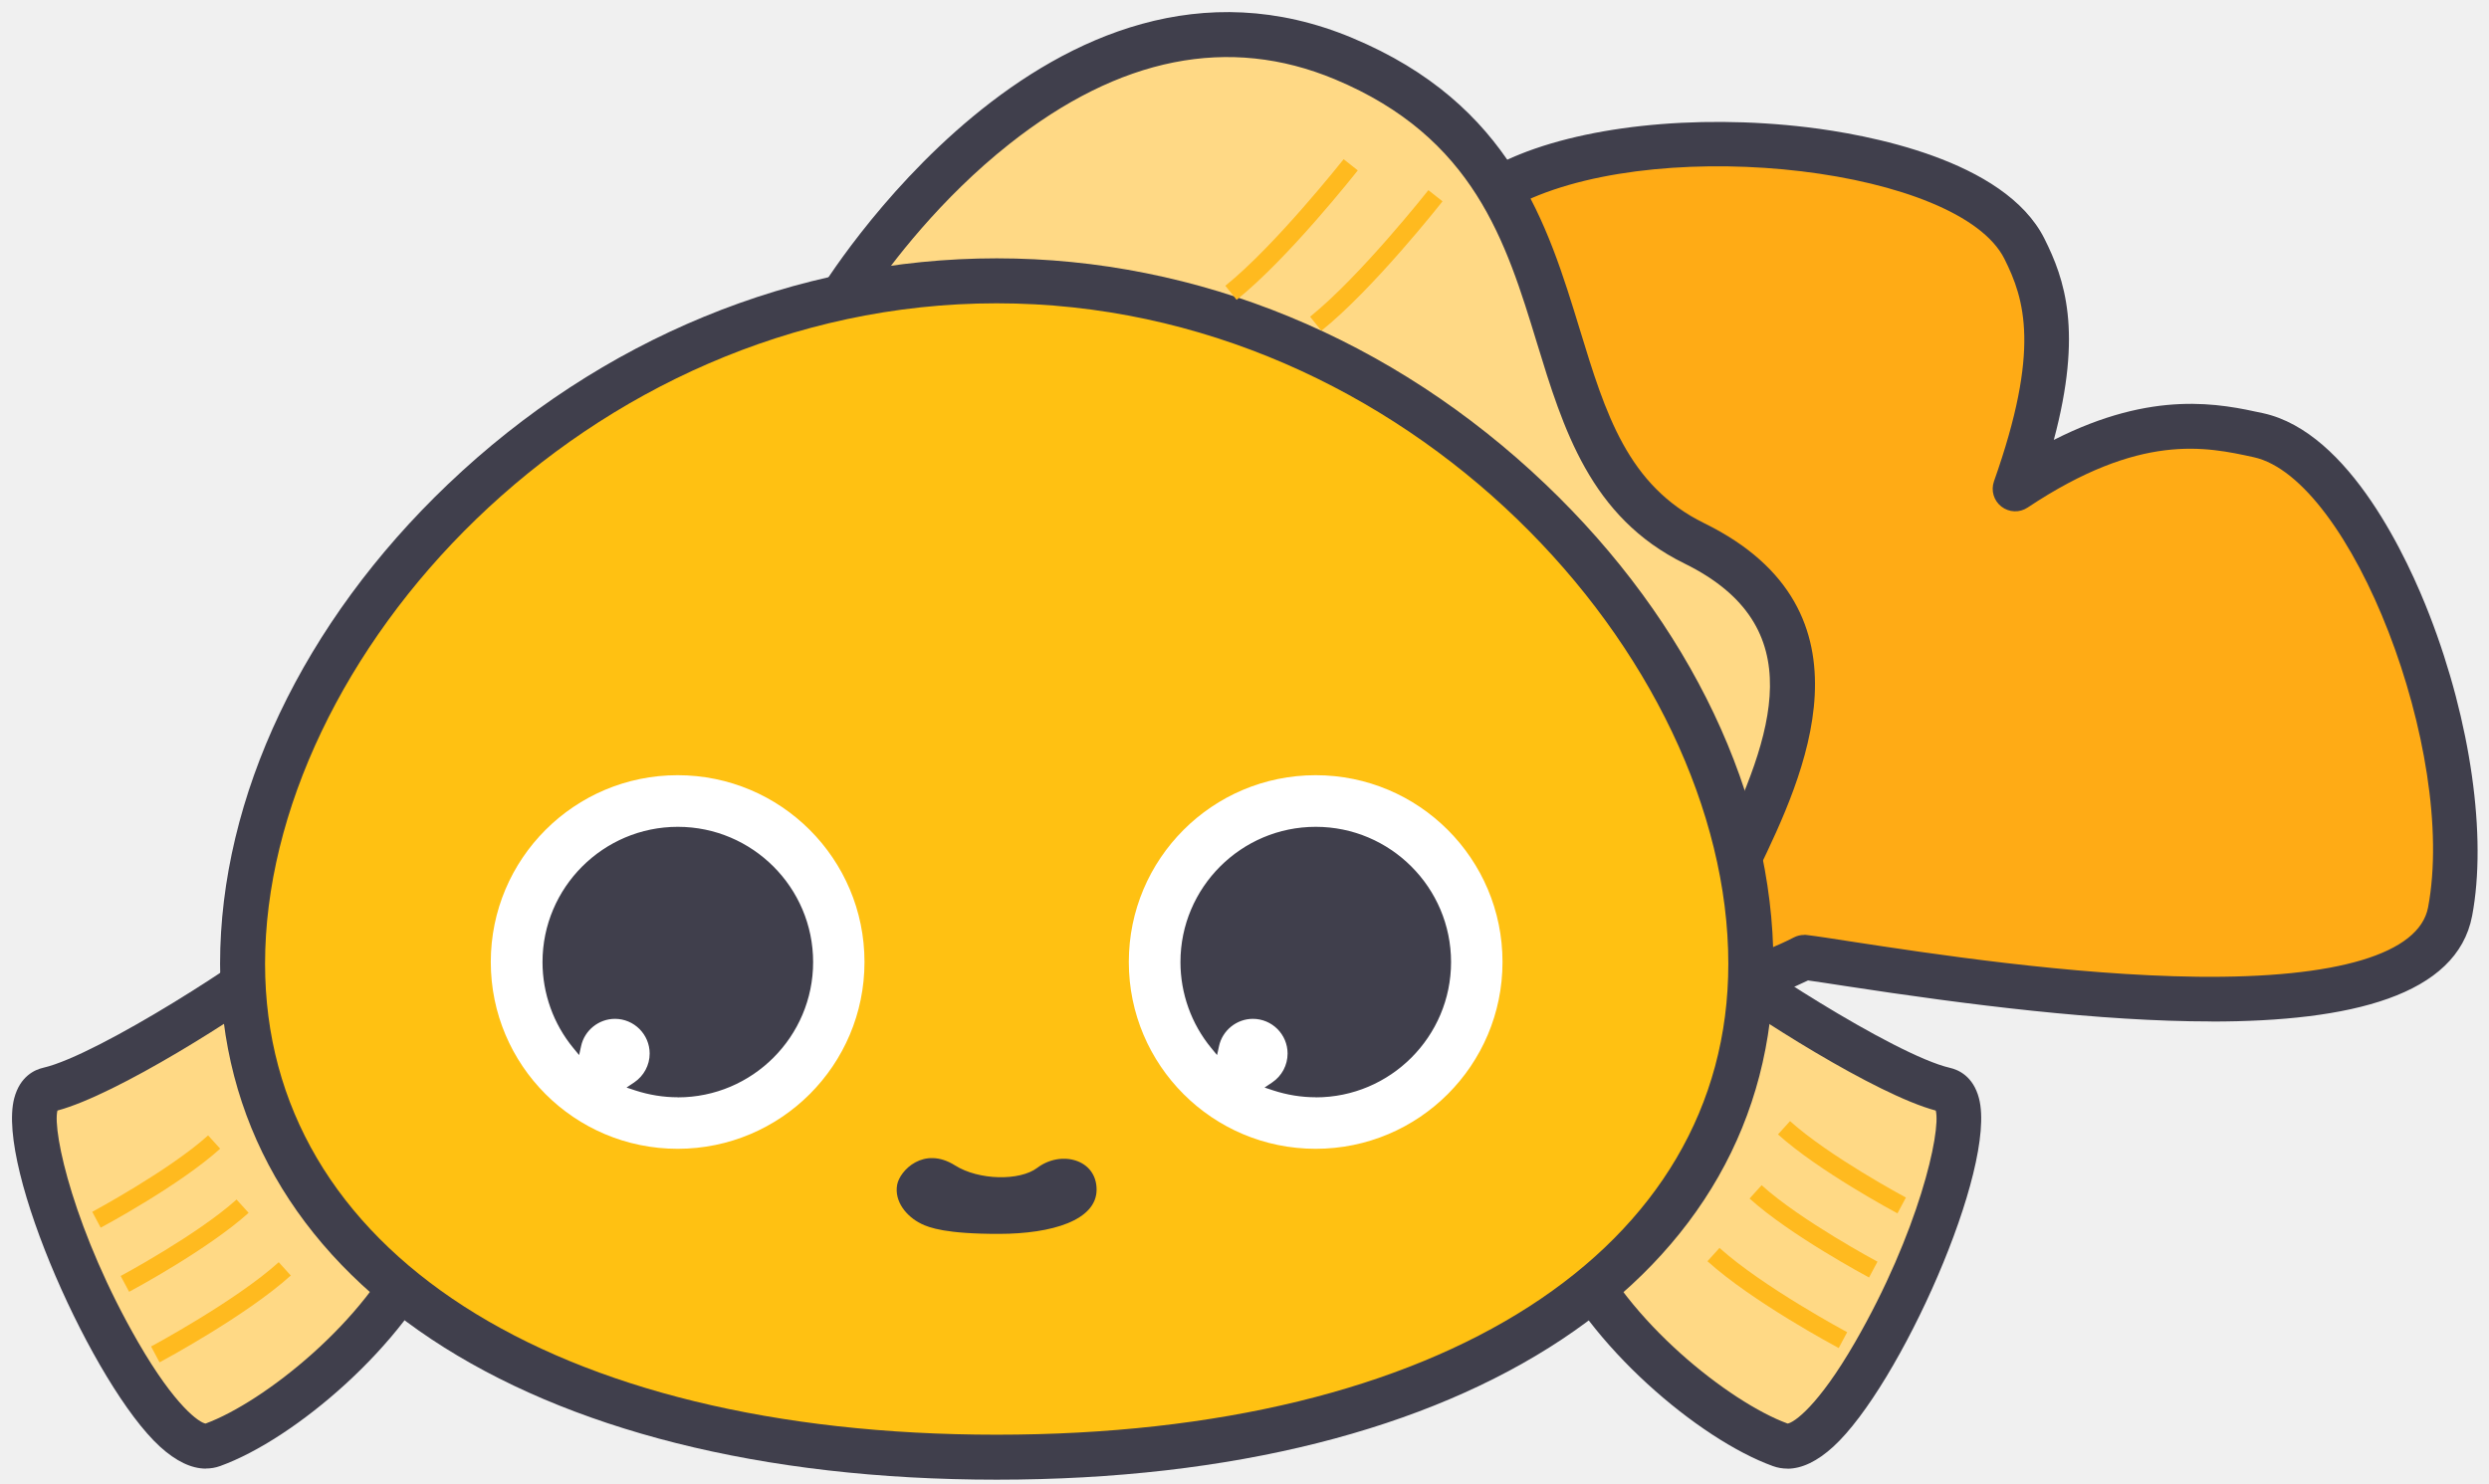
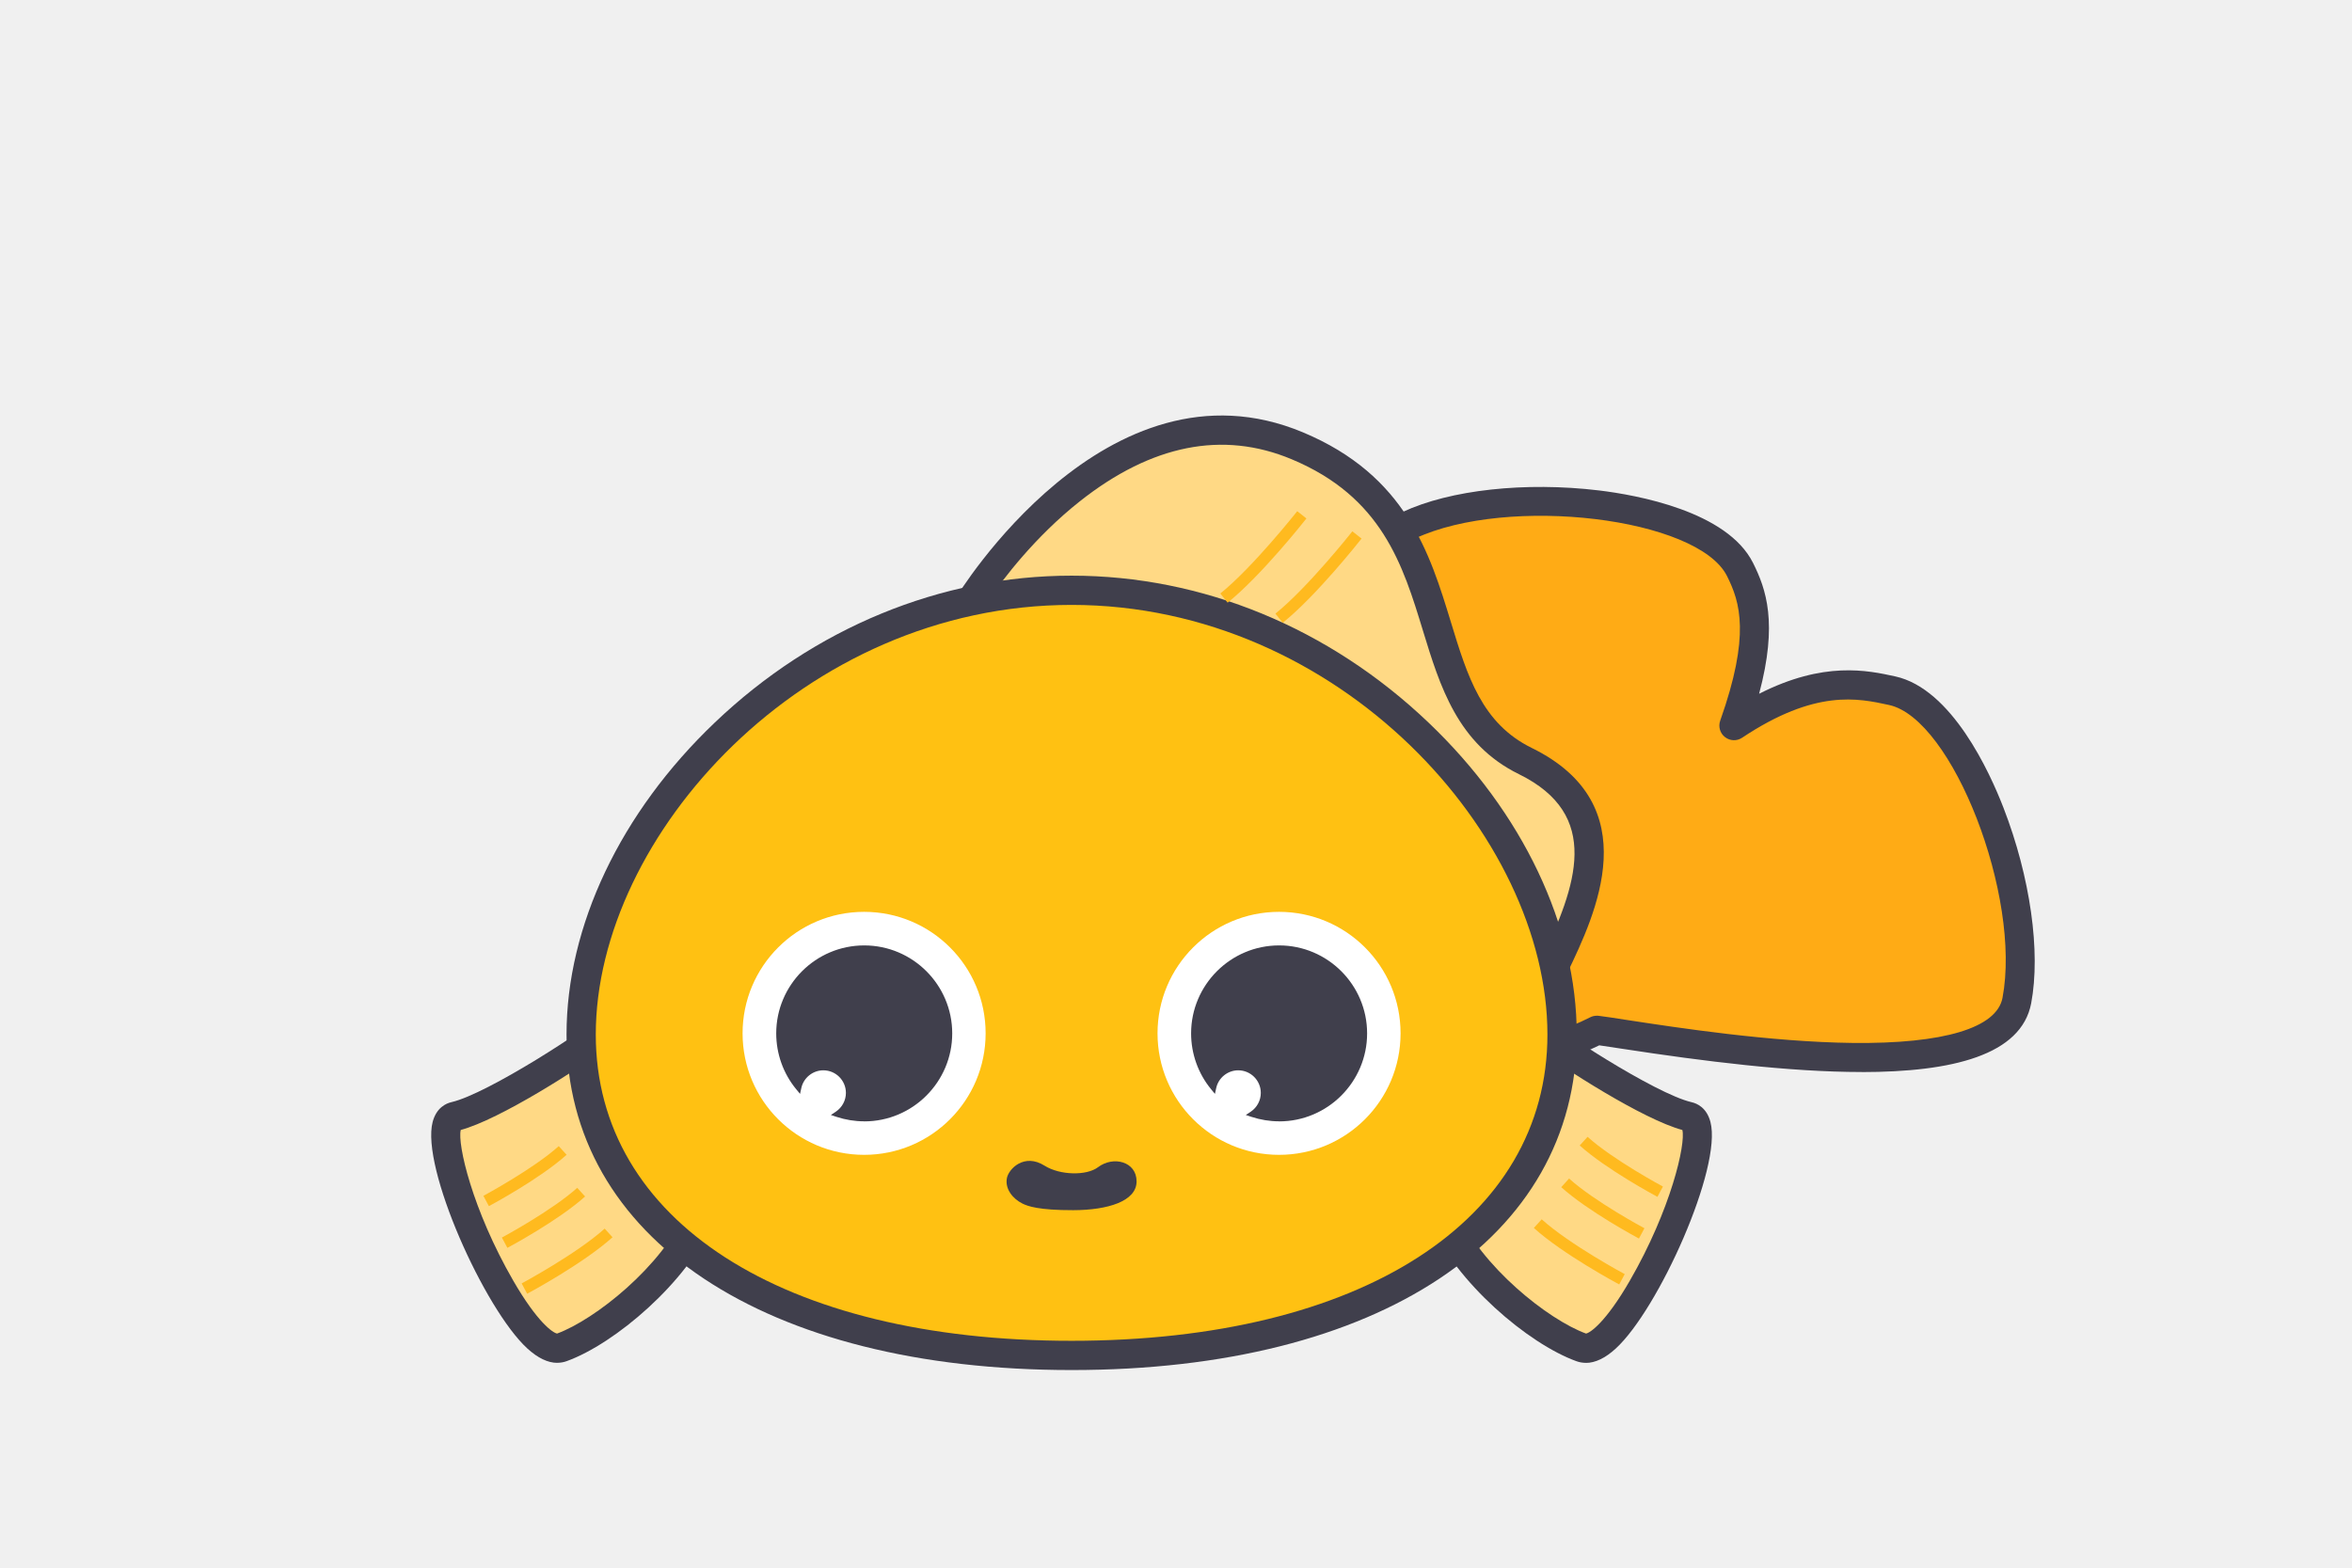
- <svg xmlns="http://www.w3.org/2000/svg" width="166" height="99" viewBox="0 0 166 99" fill="none">
-   <g clip-path="url(#clip0_155_364)">
-     <path d="M108.746 54.554C108.746 54.554 107.714 58.94 108.338 62.27C108.542 70.022 120.326 63.866 120.326 63.866C125.918 64.544 161.408 71.384 163.406 60.812C165.41 50.24 158.306 30.71 150.614 29.03C147.356 28.322 142.43 27.248 134.39 32.606C137.648 23.396 136.52 19.604 135.014 16.598C131.486 9.56 110.804 7.508 101.054 12.056C91.304 16.61 106.7 49.304 108.74 54.554H108.746Z" fill="#FFAB15" />
-     <path d="M147.488 68.144C140.078 68.144 131.282 67.04 123.062 65.78C122.048 65.624 121.196 65.492 120.584 65.408C118.796 66.278 112.706 68.966 109.214 66.914C108.182 66.308 106.946 65.042 106.838 62.426C106.316 59.48 106.922 55.952 107.18 54.686C106.946 54.11 106.61 53.324 106.208 52.376C104.156 47.558 100.346 38.582 98.114 30.248C95.156 19.202 95.912 12.806 100.424 10.7C105.29 8.426 113 7.586 120.548 8.492C124.412 8.96 133.694 10.616 136.352 15.926C137.702 18.626 138.914 22.094 136.976 29.348C143.63 25.97 148.1 26.948 150.932 27.566C156.734 28.832 160.634 37.412 162.038 41.048C164.786 48.14 165.872 55.82 164.876 61.094C163.868 66.416 156.77 68.15 147.482 68.15L147.488 68.144ZM120.326 62.366C120.386 62.366 120.446 62.366 120.506 62.378C121.166 62.456 122.204 62.618 123.518 62.822C128.624 63.602 138.122 65.06 146.546 65.162C155.882 65.27 161.348 63.632 161.936 60.536C163.898 50.168 156.83 31.922 150.302 30.5C147.116 29.804 142.748 28.85 135.23 33.86C134.69 34.22 133.988 34.19 133.478 33.794C132.968 33.398 132.77 32.72 132.986 32.108C136.094 23.33 135.032 19.964 133.682 17.27C130.688 11.294 111.26 8.954 101.702 13.418C98.846 14.75 98.606 20.45 101.024 29.468C103.202 37.604 106.964 46.448 108.986 51.2C109.508 52.424 109.916 53.396 110.156 54.014C110.264 54.296 110.288 54.608 110.216 54.902C110.204 54.944 109.268 59.03 109.82 61.994C109.832 62.072 109.844 62.15 109.844 62.234C109.886 63.83 110.528 64.208 110.744 64.334C112.676 65.468 117.572 63.614 119.636 62.54C119.852 62.426 120.092 62.372 120.332 62.372L120.326 62.366Z" fill="#403F4C" />
-     <path d="M113.306 63.11C114.824 64.664 125.6 71.75 129.722 72.698C133.844 73.646 123.224 98.012 118.76 96.398C114.296 94.784 107.168 88.898 104.594 82.958C102.02 77.018 113.312 63.116 113.312 63.116L113.306 63.11Z" fill="#FFD985" />
-     <path d="M119.21 97.976C118.88 97.976 118.562 97.922 118.244 97.808C113.276 96.014 105.884 89.714 103.208 83.552C100.352 76.964 110.924 63.662 112.136 62.168L113.198 60.86L114.374 62.066C115.832 63.56 126.344 70.388 130.052 71.24C130.61 71.366 131.6 71.798 131.984 73.268C133.208 77.924 126.662 92.492 122.27 96.512C121.202 97.49 120.17 97.982 119.204 97.982L119.21 97.976ZM113.534 65.24C109.49 70.514 104.468 78.914 105.962 82.358C108.446 88.082 115.34 93.548 119.222 94.97C119.63 94.916 121.244 93.836 123.716 89.552C127.94 82.232 129.464 75.53 129.104 74.09C125.12 73.022 116.9 67.784 113.528 65.24H113.534Z" fill="#403F4C" />
-     <path d="M19.634 63.11C18.116 64.664 7.34 71.75 3.218 72.698C-0.904 73.646 9.716 98.012 14.18 96.398C18.644 94.784 25.772 88.898 28.346 82.958C30.92 77.018 19.628 63.116 19.628 63.116L19.634 63.11Z" fill="#FFD985" />
-     <path d="M13.73 97.976C12.764 97.976 11.738 97.484 10.664 96.506C6.272 92.486 -0.274 77.918 0.95 73.262C1.34 71.792 2.33 71.36 2.882 71.234C6.59 70.382 17.102 63.554 18.56 62.06L19.736 60.854L20.798 62.162C22.01 63.656 32.582 76.964 29.726 83.546C27.056 89.708 19.658 96.008 14.69 97.802C14.378 97.916 14.054 97.97 13.724 97.97L13.73 97.976ZM3.83 74.09C3.476 75.524 4.994 82.232 9.218 89.552C11.696 93.842 13.304 94.916 13.712 94.97C17.594 93.542 24.494 88.082 26.972 82.358C28.466 78.914 23.438 70.514 19.4 65.24C16.028 67.784 7.808 73.022 3.824 74.09H3.83Z" fill="#403F4C" />
-     <path d="M55.946 20.18C57.038 18.122 71.486 -3.664 89.606 3.902C107.726 11.468 100.388 30.05 113 36.242C125.612 42.434 116.438 55.28 114.608 60.326C107.036 52.988 55.946 20.18 55.946 20.18Z" fill="#FFD985" />
-     <path d="M115.226 63.02L113.564 61.406C106.19 54.254 55.646 21.77 55.136 21.446L53.972 20.702L54.62 19.484C54.758 19.226 70.064 -5.878 90.182 2.528C100.772 6.95 103.214 14.948 105.368 21.998C107.072 27.578 108.548 32.396 113.66 34.904C125.564 40.748 120.194 51.956 117.308 57.974C116.762 59.114 116.288 60.098 116.018 60.848L115.226 63.026V63.02ZM57.998 19.718C65.57 24.596 103.718 49.268 114.05 57.836C114.224 57.464 114.41 57.08 114.602 56.672C118.274 49.004 120.866 41.78 112.34 37.592C106.058 34.508 104.252 28.592 102.5 22.868C100.442 16.13 98.312 9.164 89.024 5.288C81.968 2.342 74.666 3.794 67.316 9.608C62.732 13.232 59.426 17.588 57.992 19.718H57.998Z" fill="#403F4C" />
-     <path d="M116.768 64.298C116.768 85.97 94.25 97.214 66.476 97.214C38.702 97.214 16.178 85.97 16.178 64.298C16.178 42.626 38.696 18.728 66.47 18.728C94.244 18.728 116.762 42.62 116.762 64.292L116.768 64.298Z" fill="#FFC112" />
-     <path d="M66.47 98.714C35.006 98.714 14.678 85.202 14.678 64.298C14.678 53.174 20.216 41.516 29.876 32.306C40.064 22.586 53.06 17.234 66.476 17.234C79.892 17.234 92.888 22.586 103.076 32.306C112.736 41.516 118.274 53.18 118.274 64.298C118.274 85.208 97.946 98.714 66.476 98.714H66.47ZM66.47 20.234C38.99 20.234 17.678 43.922 17.678 64.298C17.678 83.384 36.83 95.714 66.47 95.714C96.11 95.714 115.268 83.384 115.268 64.298C115.268 43.922 93.956 20.234 66.47 20.234Z" fill="#403F4C" />
-     <path d="M45.194 76.64C52.077 76.64 57.656 71.061 57.656 64.178C57.656 57.295 52.077 51.716 45.194 51.716C38.311 51.716 32.732 57.295 32.732 64.178C32.732 71.061 38.311 76.64 45.194 76.64Z" fill="white" />
-     <path d="M45.194 55.454C40.376 55.454 36.47 59.36 36.47 64.178C36.47 66.284 37.214 68.21 38.456 69.716C38.714 68.546 39.758 67.664 41.006 67.664C42.452 67.664 43.622 68.834 43.622 70.28C43.622 71.186 43.16 71.984 42.458 72.452C43.316 72.734 44.234 72.896 45.188 72.896C50.006 72.896 53.912 68.99 53.912 64.172C53.912 59.354 50.006 55.448 45.188 55.448L45.194 55.454Z" fill="#403F4C" />
-     <path d="M45.194 73.202C44.24 73.202 43.286 73.046 42.368 72.746L41.786 72.554L42.296 72.212C42.938 71.78 43.328 71.06 43.328 70.286C43.328 69.008 42.29 67.97 41.012 67.97C39.938 67.97 38.984 68.732 38.756 69.788L38.624 70.388L38.234 69.914C36.908 68.306 36.182 66.272 36.182 64.184C36.182 59.21 40.232 55.16 45.206 55.16C50.18 55.16 54.23 59.21 54.23 64.184C54.23 69.158 50.18 73.208 45.206 73.208L45.194 73.202ZM43.088 72.332C43.778 72.512 44.486 72.602 45.194 72.602C49.838 72.602 53.618 68.822 53.618 64.178C53.618 59.534 49.838 55.754 45.194 55.754C40.55 55.754 36.77 59.534 36.77 64.178C36.77 65.942 37.328 67.664 38.348 69.092C38.81 68.066 39.848 67.37 41.006 67.37C42.614 67.37 43.922 68.678 43.922 70.286C43.922 71.06 43.616 71.792 43.082 72.332H43.088Z" fill="#403F4C" />
-     <path d="M87.746 76.64C94.629 76.64 100.208 71.061 100.208 64.178C100.208 57.295 94.629 51.716 87.746 51.716C80.863 51.716 75.284 57.295 75.284 64.178C75.284 71.061 80.863 76.64 87.746 76.64Z" fill="white" />
-     <path d="M87.746 55.454C82.928 55.454 79.022 59.36 79.022 64.178C79.022 66.284 79.766 68.21 81.008 69.716C81.266 68.546 82.31 67.664 83.558 67.664C85.004 67.664 86.174 68.834 86.174 70.28C86.174 71.186 85.712 71.984 85.01 72.452C85.868 72.734 86.786 72.896 87.74 72.896C92.558 72.896 96.464 68.99 96.464 64.172C96.464 59.354 92.558 55.448 87.74 55.448L87.746 55.454Z" fill="#403F4C" />
-     <path d="M87.746 73.202C86.792 73.202 85.838 73.046 84.92 72.746L84.338 72.554L84.848 72.212C85.49 71.78 85.874 71.06 85.874 70.286C85.874 69.008 84.836 67.97 83.558 67.97C82.484 67.97 81.53 68.732 81.302 69.788L81.17 70.388L80.78 69.914C79.454 68.306 78.728 66.272 78.728 64.184C78.728 59.21 82.778 55.16 87.752 55.16C92.726 55.16 96.776 59.21 96.776 64.184C96.776 69.158 92.726 73.208 87.752 73.208L87.746 73.202ZM85.64 72.332C86.33 72.512 87.038 72.602 87.746 72.602C92.39 72.602 96.17 68.822 96.17 64.178C96.17 59.534 92.39 55.754 87.746 55.754C83.102 55.754 79.322 59.534 79.322 64.178C79.322 65.942 79.88 67.664 80.9 69.092C81.362 68.066 82.4 67.37 83.558 67.37C85.166 67.37 86.474 68.678 86.474 70.286C86.474 71.06 86.168 71.792 85.634 72.332H85.64Z" fill="#403F4C" />
-     <path d="M61.43 81.638C61.982 81.908 63.104 82.322 66.638 82.316C70.172 82.31 73.136 81.404 73.136 79.364C73.136 77.324 70.748 76.718 69.176 77.912C68.012 78.794 65.276 78.746 63.698 77.75C61.604 76.43 60.008 78.092 59.834 79.04C59.63 80.162 60.47 81.164 61.424 81.632L61.43 81.638Z" fill="#403F4C" />
-     <path d="M6.716 81.902L6.152 80.846C6.2 80.816 11.276 78.092 13.88 75.746L14.684 76.634C11.972 79.082 6.932 81.788 6.716 81.902Z" fill="#FFBA1F" />
-     <path d="M8.612 86.18L8.048 85.124C8.096 85.1 13.172 82.37 15.776 80.024L16.58 80.912C13.868 83.36 8.828 86.066 8.612 86.18Z" fill="#FFBA1F" />
-     <path d="M10.64 90.884L10.076 89.828C10.13 89.798 15.716 86.798 18.59 84.206L19.394 85.094C16.412 87.782 10.88 90.758 10.646 90.884H10.64Z" fill="#FFBA1F" />
-     <path d="M126.548 80.948C126.338 80.834 121.292 78.128 118.58 75.68L119.384 74.792C121.988 77.144 127.064 79.868 127.112 79.892L126.548 80.948Z" fill="#FFBA1F" />
-     <path d="M124.652 85.226C124.442 85.112 119.396 82.406 116.684 79.958L117.488 79.07C120.092 81.422 125.168 84.146 125.216 84.17L124.652 85.226Z" fill="#FFBA1F" />
-     <path d="M122.624 89.93C122.39 89.804 116.852 86.834 113.876 84.14L114.68 83.252C117.554 85.844 123.134 88.844 123.194 88.874L122.63 89.93H122.624Z" fill="#FFBA1F" />
-     <path d="M82.472 20L81.722 19.064C85.058 16.382 89.564 10.676 89.612 10.622L90.554 11.366C90.368 11.606 85.922 17.234 82.478 20H82.472Z" fill="#FFBA1F" />
-     <path d="M88.124 22.064L87.374 21.128C90.71 18.446 95.216 12.746 95.264 12.686L96.206 13.43C96.02 13.67 91.574 19.298 88.13 22.064H88.124Z" fill="#FFBA1F" />
+ <svg xmlns="http://www.w3.org/2000/svg" width="300" height="200" viewBox="0 0 300 200" fill="none">
+   <g clip-path="url(#clip0_1965_84)">
+     <path d="M189.264 119.86C189.264 119.86 187.981 125.315 188.757 129.457C189.01 139.099 203.667 131.442 203.667 131.442C210.623 132.285 254.766 140.793 257.251 127.643C259.743 114.494 250.907 90.202 241.34 88.113C237.288 87.232 231.161 85.896 221.16 92.561C225.213 81.105 223.81 76.389 221.937 72.65C217.548 63.896 191.824 61.343 179.697 67C167.57 72.665 186.719 113.33 189.257 119.86H189.264Z" fill="#FFAB15" />
+     <path d="M237.452 136.763C228.235 136.763 217.295 135.39 207.071 133.823C205.809 133.629 204.75 133.464 203.988 133.36C201.764 134.442 194.19 137.785 189.846 135.233C188.563 134.479 187.025 132.905 186.891 129.651C186.242 125.987 186.995 121.599 187.316 120.024C187.025 119.307 186.607 118.33 186.107 117.151C183.555 111.158 178.816 99.994 176.04 89.628C172.361 75.889 173.301 67.933 178.913 65.314C184.966 62.485 194.555 61.441 203.944 62.567C208.75 63.15 220.295 65.209 223.601 71.814C225.28 75.172 226.787 79.486 224.377 88.508C232.653 84.307 238.213 85.523 241.735 86.292C248.952 87.866 253.803 98.538 255.549 103.061C258.967 111.882 260.318 121.434 259.079 127.994C257.825 134.614 248.997 136.771 237.444 136.771L237.452 136.763ZM203.667 129.576C203.742 129.576 203.817 129.576 203.891 129.591C204.712 129.688 206.003 129.89 207.638 130.144C213.989 131.114 225.802 132.927 236.28 133.054C247.892 133.188 254.691 131.151 255.422 127.3C257.863 114.404 249.071 91.71 240.952 89.941C236.989 89.075 231.556 87.889 222.205 94.12C221.534 94.568 220.66 94.531 220.026 94.038C219.392 93.546 219.145 92.702 219.414 91.941C223.28 81.023 221.959 76.836 220.28 73.486C216.556 66.052 192.391 63.142 180.503 68.694C176.95 70.351 176.652 77.441 179.659 88.657C182.368 98.777 187.048 109.777 189.563 115.688C190.212 117.21 190.719 118.419 191.018 119.188C191.152 119.539 191.182 119.927 191.093 120.293C191.078 120.345 189.913 125.427 190.6 129.114C190.615 129.211 190.63 129.308 190.63 129.412C190.682 131.397 191.481 131.867 191.749 132.024C194.152 133.435 200.242 131.129 202.809 129.793C203.078 129.651 203.376 129.584 203.675 129.584L203.667 129.576Z" fill="#403F4C" />
+     <path d="M194.936 130.502C196.824 132.435 210.227 141.248 215.354 142.427C220.481 143.606 207.272 173.913 201.72 171.906C196.167 169.898 187.302 162.577 184.1 155.189C180.898 147.801 194.943 130.509 194.943 130.509L194.936 130.502Z" fill="#FFD985" />
+     <path d="M202.279 173.868C201.869 173.868 201.473 173.801 201.078 173.659C194.899 171.428 185.704 163.592 182.376 155.928C178.824 147.733 191.973 131.188 193.481 129.33L194.802 127.703L196.264 129.203C198.078 131.061 211.153 139.554 215.765 140.614C216.459 140.771 217.69 141.308 218.168 143.136C219.69 148.928 211.548 167.047 206.085 172.047C204.757 173.264 203.473 173.876 202.272 173.876L202.279 173.868ZM195.22 133.151C190.19 139.711 183.943 150.159 185.801 154.443C188.891 161.562 197.466 168.361 202.294 170.129C202.802 170.062 204.809 168.719 207.884 163.391C213.138 154.286 215.033 145.95 214.586 144.159C209.63 142.83 199.406 136.315 195.212 133.151H195.22Z" fill="#403F4C" />
+     <path d="M78.426 130.502C76.538 132.435 63.135 141.248 58.008 142.427C52.88 143.606 66.09 173.913 71.642 171.906C77.195 169.898 86.06 162.577 89.262 155.189C92.463 147.801 78.418 130.509 78.418 130.509L78.426 130.502Z" fill="#FFD985" />
+     <path d="M71.082 173.868C69.881 173.868 68.605 173.256 67.269 172.04C61.806 167.04 53.664 148.92 55.187 143.129C55.672 141.3 56.903 140.763 57.59 140.606C62.202 139.547 75.276 131.054 77.09 129.196L78.553 127.696L79.874 129.323C81.381 131.181 94.531 147.733 90.978 155.92C87.657 163.585 78.456 171.421 72.276 173.652C71.888 173.794 71.485 173.861 71.075 173.861L71.082 173.868ZM58.769 144.159C58.328 145.942 60.217 154.286 65.47 163.391C68.552 168.726 70.552 170.062 71.06 170.129C75.888 168.353 84.471 161.562 87.553 154.443C89.411 150.159 83.157 139.711 78.135 133.151C73.941 136.315 63.717 142.83 58.761 144.159H58.769Z" fill="#403F4C" />
+     <path d="M123.591 77.105C124.949 74.545 142.92 47.448 165.458 56.858C187.995 66.269 178.868 89.381 194.555 97.083C210.242 104.785 198.832 120.763 196.555 127.039C187.137 117.912 123.591 77.105 123.591 77.105V77.105Z" fill="#FFD985" />
+     <path d="M197.324 130.39L195.257 128.382C186.085 119.487 123.218 79.083 122.584 78.68L121.136 77.754L121.942 76.239C122.113 75.918 141.151 44.694 166.174 55.149C179.346 60.649 182.383 70.597 185.063 79.366C187.182 86.307 189.018 92.299 195.376 95.419C210.182 102.688 203.503 116.628 199.914 124.114C199.234 125.531 198.645 126.755 198.309 127.688L197.324 130.397V130.39ZM126.143 76.53C135.561 82.598 183.01 113.285 195.861 123.942C196.078 123.479 196.309 123.002 196.548 122.494C201.115 112.957 204.339 103.971 193.734 98.762C185.921 94.926 183.674 87.568 181.495 80.448C178.936 72.068 176.286 63.403 164.734 58.582C155.957 54.918 146.875 56.724 137.733 63.956C132.032 68.463 127.919 73.881 126.136 76.53H126.143Z" fill="#403F4C" />
+     <path d="M199.242 131.979C199.242 158.935 171.234 172.921 136.688 172.921C102.143 172.921 74.127 158.935 74.127 131.979C74.127 105.024 102.135 75.299 136.681 75.299C171.226 75.299 199.235 105.016 199.235 131.972L199.242 131.979Z" fill="#FFC112" />
+     <path d="M136.681 174.786C97.546 174.786 72.262 157.98 72.262 131.979C72.262 118.143 79.15 103.643 91.165 92.188C103.837 80.098 120.001 73.441 136.688 73.441C153.375 73.441 169.54 80.098 182.212 92.188C194.227 103.643 201.115 118.151 201.115 131.979C201.115 157.987 175.831 174.786 136.688 174.786H136.681ZM136.681 77.172C102.501 77.172 75.993 106.636 75.993 131.979C75.993 155.719 99.814 171.055 136.681 171.055C173.547 171.055 197.376 155.719 197.376 131.979C197.376 106.636 170.868 77.172 136.681 77.172V77.172Z" fill="#403F4C" />
+     <path d="M110.218 147.33C118.778 147.33 125.718 140.391 125.718 131.83C125.718 123.27 118.778 116.33 110.218 116.33C101.657 116.33 94.717 123.27 94.717 131.83C94.717 140.391 101.657 147.33 110.218 147.33Z" fill="white" />
+     <path d="M110.218 120.979C104.225 120.979 99.367 125.837 99.367 131.83C99.367 134.45 100.292 136.845 101.837 138.718C102.158 137.263 103.456 136.166 105.009 136.166C106.807 136.166 108.262 137.621 108.262 139.42C108.262 140.547 107.688 141.539 106.815 142.121C107.882 142.472 109.024 142.674 110.21 142.674C116.203 142.674 121.061 137.815 121.061 131.823C121.061 125.83 116.203 120.972 110.21 120.972L110.218 120.979Z" fill="#403F4C" />
+     <path d="M110.218 143.054C109.031 143.054 107.844 142.86 106.703 142.487L105.979 142.248L106.613 141.823C107.412 141.286 107.897 140.39 107.897 139.427C107.897 137.838 106.606 136.547 105.016 136.547C103.68 136.547 102.494 137.494 102.21 138.808L102.046 139.554L101.561 138.965C99.911 136.965 99.008 134.435 99.008 131.838C99.008 125.651 104.046 120.613 110.233 120.613C116.419 120.613 121.457 125.651 121.457 131.838C121.457 138.024 116.419 143.062 110.233 143.062L110.218 143.054ZM107.598 141.972C108.456 142.196 109.337 142.308 110.218 142.308C115.994 142.308 120.695 137.606 120.695 131.83C120.695 126.054 115.994 121.352 110.218 121.352C104.441 121.352 99.74 126.054 99.74 131.83C99.74 134.024 100.434 136.166 101.703 137.942C102.277 136.666 103.568 135.8 105.009 135.8C107.009 135.8 108.636 137.427 108.636 139.427C108.636 140.39 108.255 141.3 107.591 141.972H107.598Z" fill="#403F4C" />
+     <path d="M163.144 147.33C171.705 147.33 178.644 140.391 178.644 131.83C178.644 123.27 171.705 116.33 163.144 116.33C154.584 116.33 147.644 123.27 147.644 131.83C147.644 140.391 154.584 147.33 163.144 147.33Z" fill="white" />
+     <path d="M163.144 120.979C157.152 120.979 152.293 125.837 152.293 131.83C152.293 134.45 153.219 136.845 154.763 138.718C155.084 137.263 156.383 136.166 157.935 136.166C159.734 136.166 161.189 137.621 161.189 139.42C161.189 140.547 160.614 141.539 159.741 142.121C160.808 142.472 161.95 142.674 163.137 142.674C169.129 142.674 173.988 137.815 173.988 131.823C173.988 125.83 169.129 120.972 163.137 120.972L163.144 120.979Z" fill="#403F4C" />
+     <path d="M163.144 143.054C161.958 143.054 160.771 142.86 159.629 142.487L158.905 142.248L159.54 141.823C160.338 141.286 160.816 140.39 160.816 139.427C160.816 137.838 159.525 136.547 157.935 136.547C156.599 136.547 155.413 137.494 155.129 138.808L154.965 139.554L154.48 138.965C152.83 136.965 151.927 134.435 151.927 131.838C151.927 125.651 156.965 120.613 163.152 120.613C169.338 120.613 174.376 125.651 174.376 131.838C174.376 138.024 169.338 143.062 163.152 143.062L163.144 143.054ZM160.525 141.972C161.383 142.196 162.264 142.308 163.144 142.308C168.92 142.308 173.622 137.606 173.622 131.83C173.622 126.054 168.92 121.352 163.144 121.352C157.368 121.352 152.666 126.054 152.666 131.83C152.666 134.024 153.36 136.166 154.629 137.942C155.204 136.666 156.495 135.8 157.935 135.8C159.935 135.8 161.562 137.427 161.562 139.427C161.562 140.39 161.181 141.3 160.517 141.972H160.525Z" fill="#403F4C" />
+     <path d="M130.412 153.547C131.099 153.883 132.494 154.398 136.89 154.39C141.286 154.383 144.972 153.256 144.972 150.719C144.972 148.181 142.002 147.427 140.047 148.913C138.599 150.01 135.196 149.95 133.233 148.711C130.629 147.069 128.643 149.136 128.427 150.316C128.173 151.711 129.218 152.957 130.405 153.54L130.412 153.547Z" fill="#403F4C" />
+     <path d="M62.358 153.875L61.657 152.562C61.717 152.525 68.03 149.136 71.269 146.219L72.269 147.323C68.896 150.368 62.627 153.734 62.358 153.875V153.875Z" fill="#FFBA1F" />
+     <path d="M64.717 159.196L64.015 157.883C64.075 157.853 70.388 154.457 73.627 151.539L74.627 152.644C71.254 155.689 64.985 159.055 64.717 159.196V159.196Z" fill="#FFBA1F" />
+     <path d="M67.239 165.047L66.538 163.734C66.605 163.696 73.553 159.965 77.127 156.741L78.127 157.846C74.418 161.189 67.538 164.891 67.247 165.047H67.239Z" fill="#FFBA1F" />
+     <path d="M211.407 152.689C211.145 152.547 204.869 149.181 201.496 146.136L202.496 145.032C205.735 147.957 212.048 151.345 212.108 151.375L211.407 152.689V152.689Z" fill="#FFBA1F" />
+     <path d="M209.048 158.01C208.787 157.868 202.511 154.502 199.138 151.457L200.138 150.353C203.376 153.278 209.69 156.666 209.75 156.696L209.048 158.01Z" fill="#FFBA1F" />
+     <path d="M206.526 163.861C206.235 163.704 199.346 160.01 195.645 156.659L196.645 155.555C200.22 158.778 207.16 162.51 207.235 162.547L206.533 163.861H206.526Z" fill="#FFBA1F" />
+     <path d="M156.584 76.881L155.651 75.717C159.801 72.381 165.405 65.284 165.465 65.217L166.637 66.142C166.405 66.441 160.875 73.441 156.592 76.881H156.584Z" fill="#FFBA1F" />
+     <path d="M163.614 79.448L162.682 78.284C166.831 74.948 172.435 67.859 172.495 67.784L173.667 68.709C173.435 69.008 167.906 76.008 163.622 79.448H163.614Z" fill="#FFBA1F" />
  </g>
  <defs>
-     <clipPath id="clip0_155_364">
-       <rect width="164.442" height="97.914" fill="white" transform="translate(0.799988 0.799999)" />
+     <clipPath id="clip0_1965_84">
+       <rect width="204.534" height="121.786" fill="white" transform="translate(55 53)" />
    </clipPath>
  </defs>
</svg>
